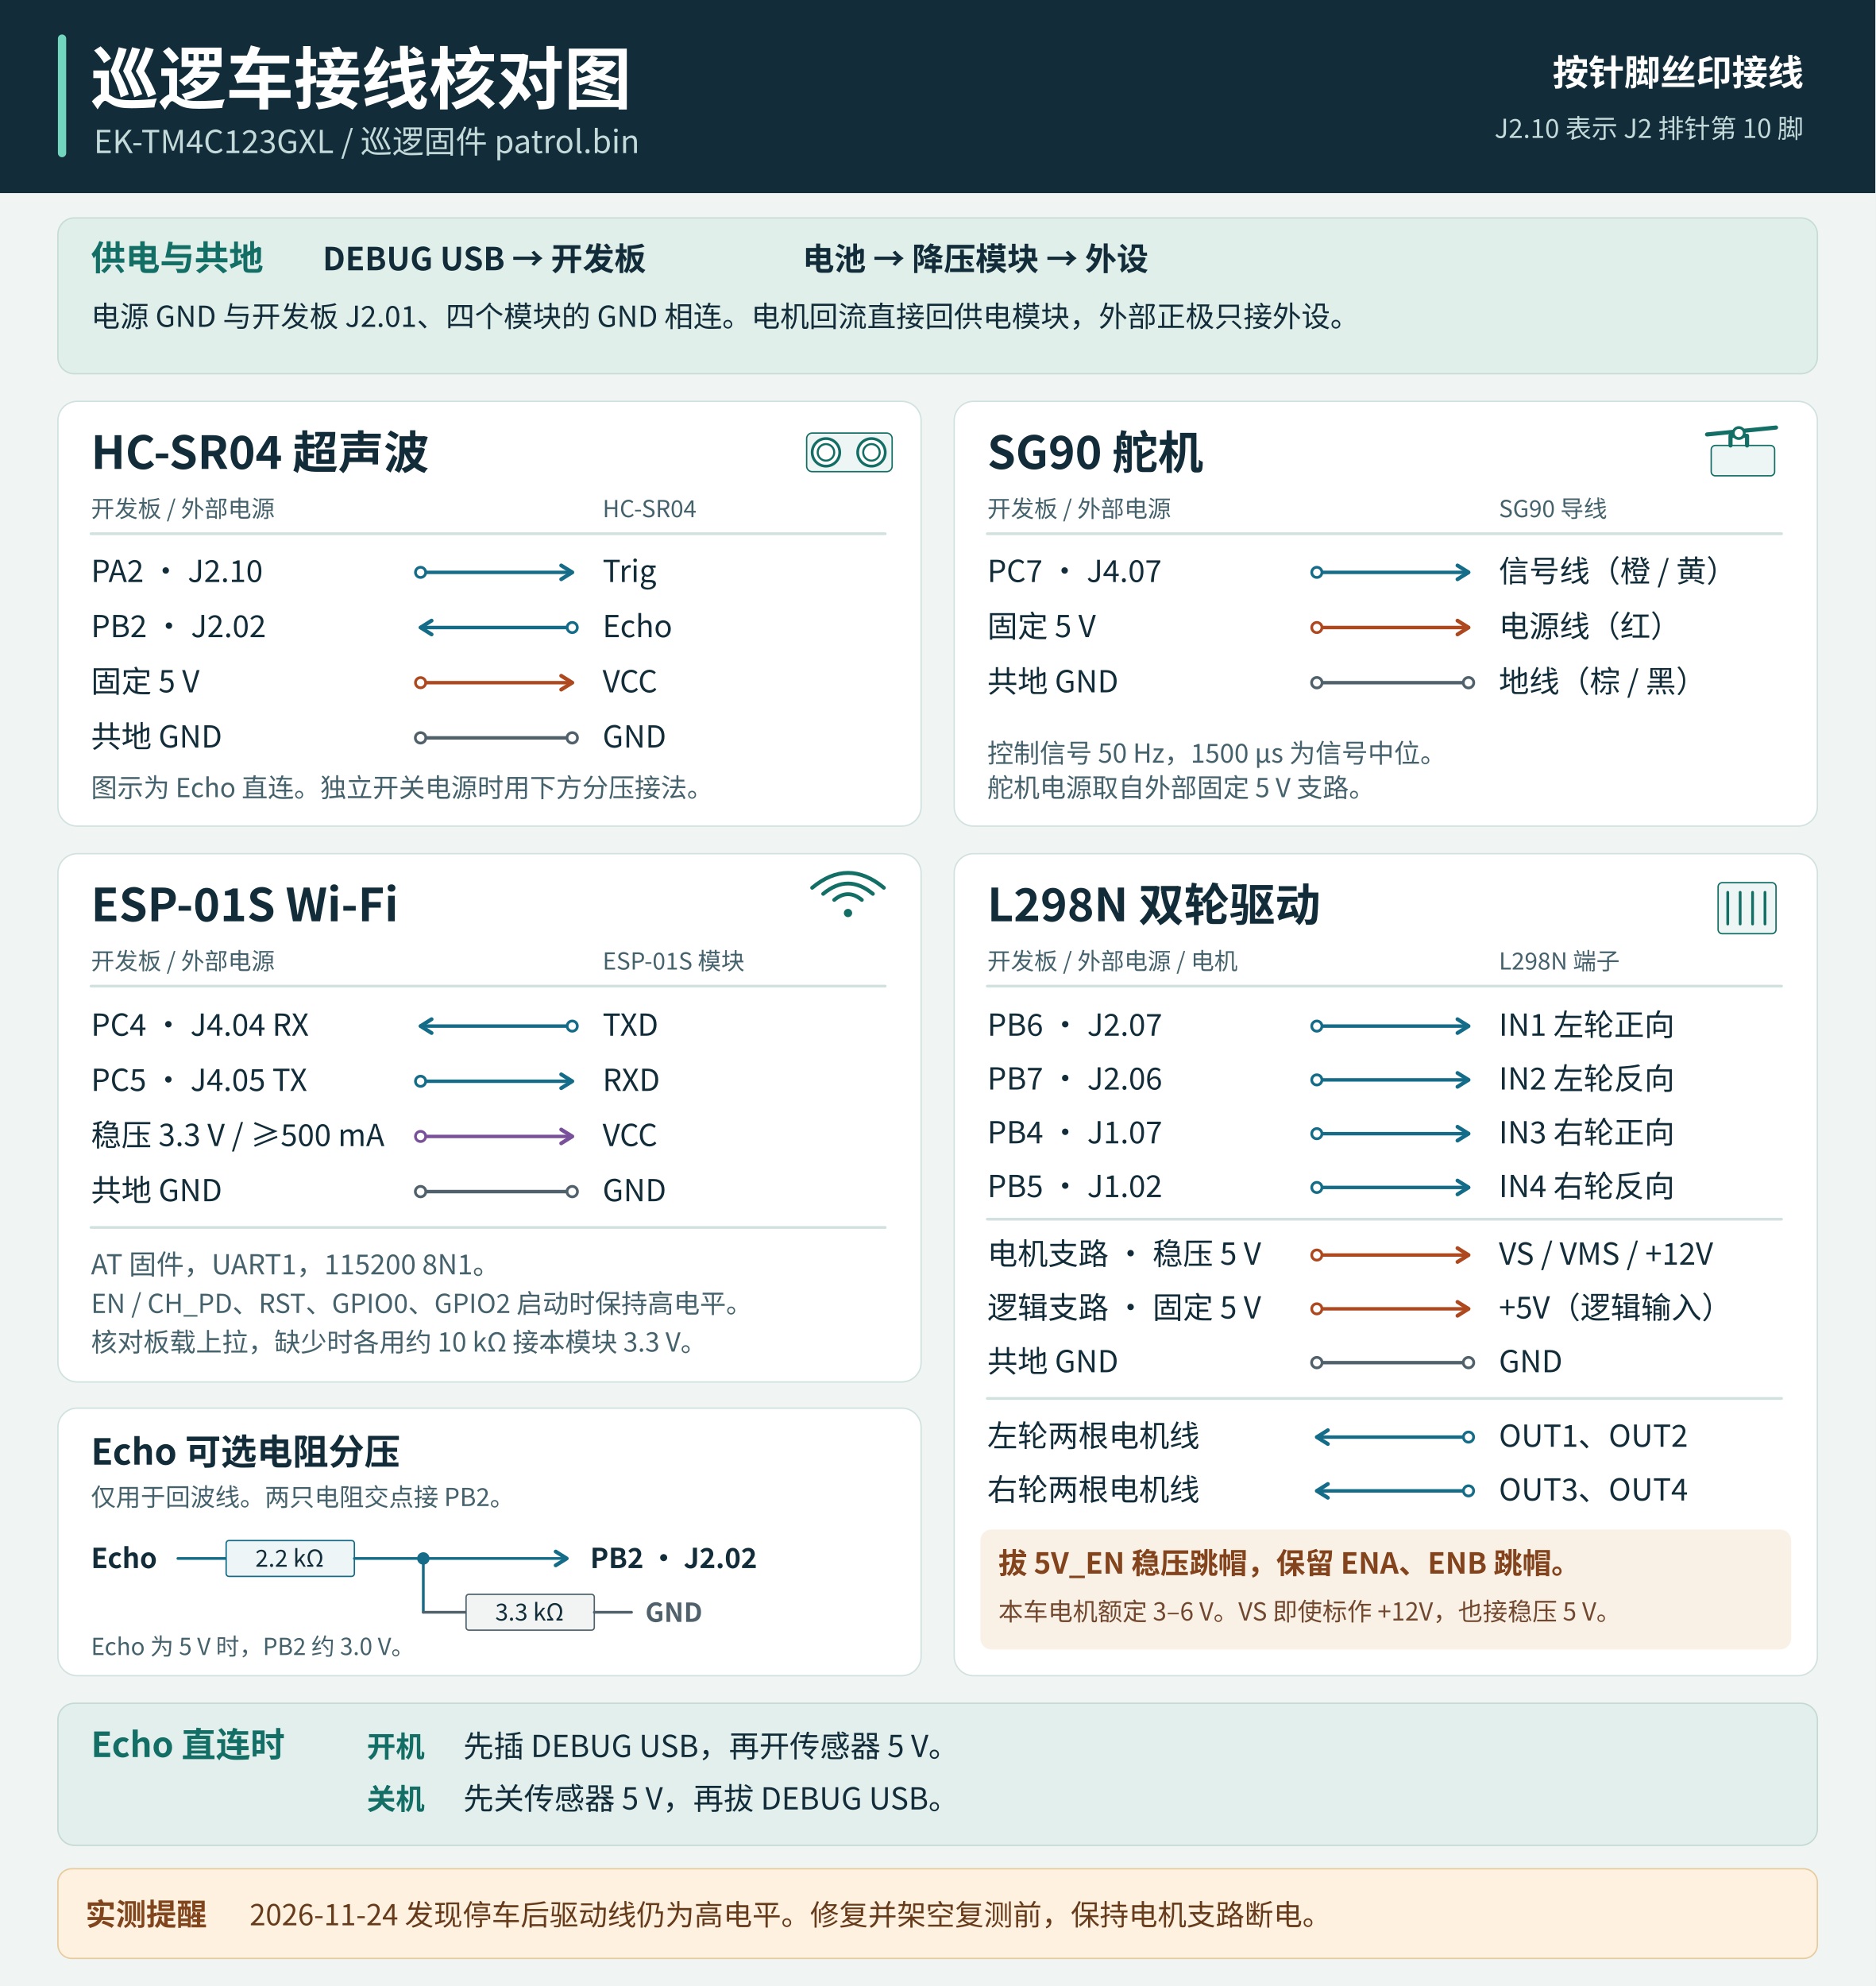
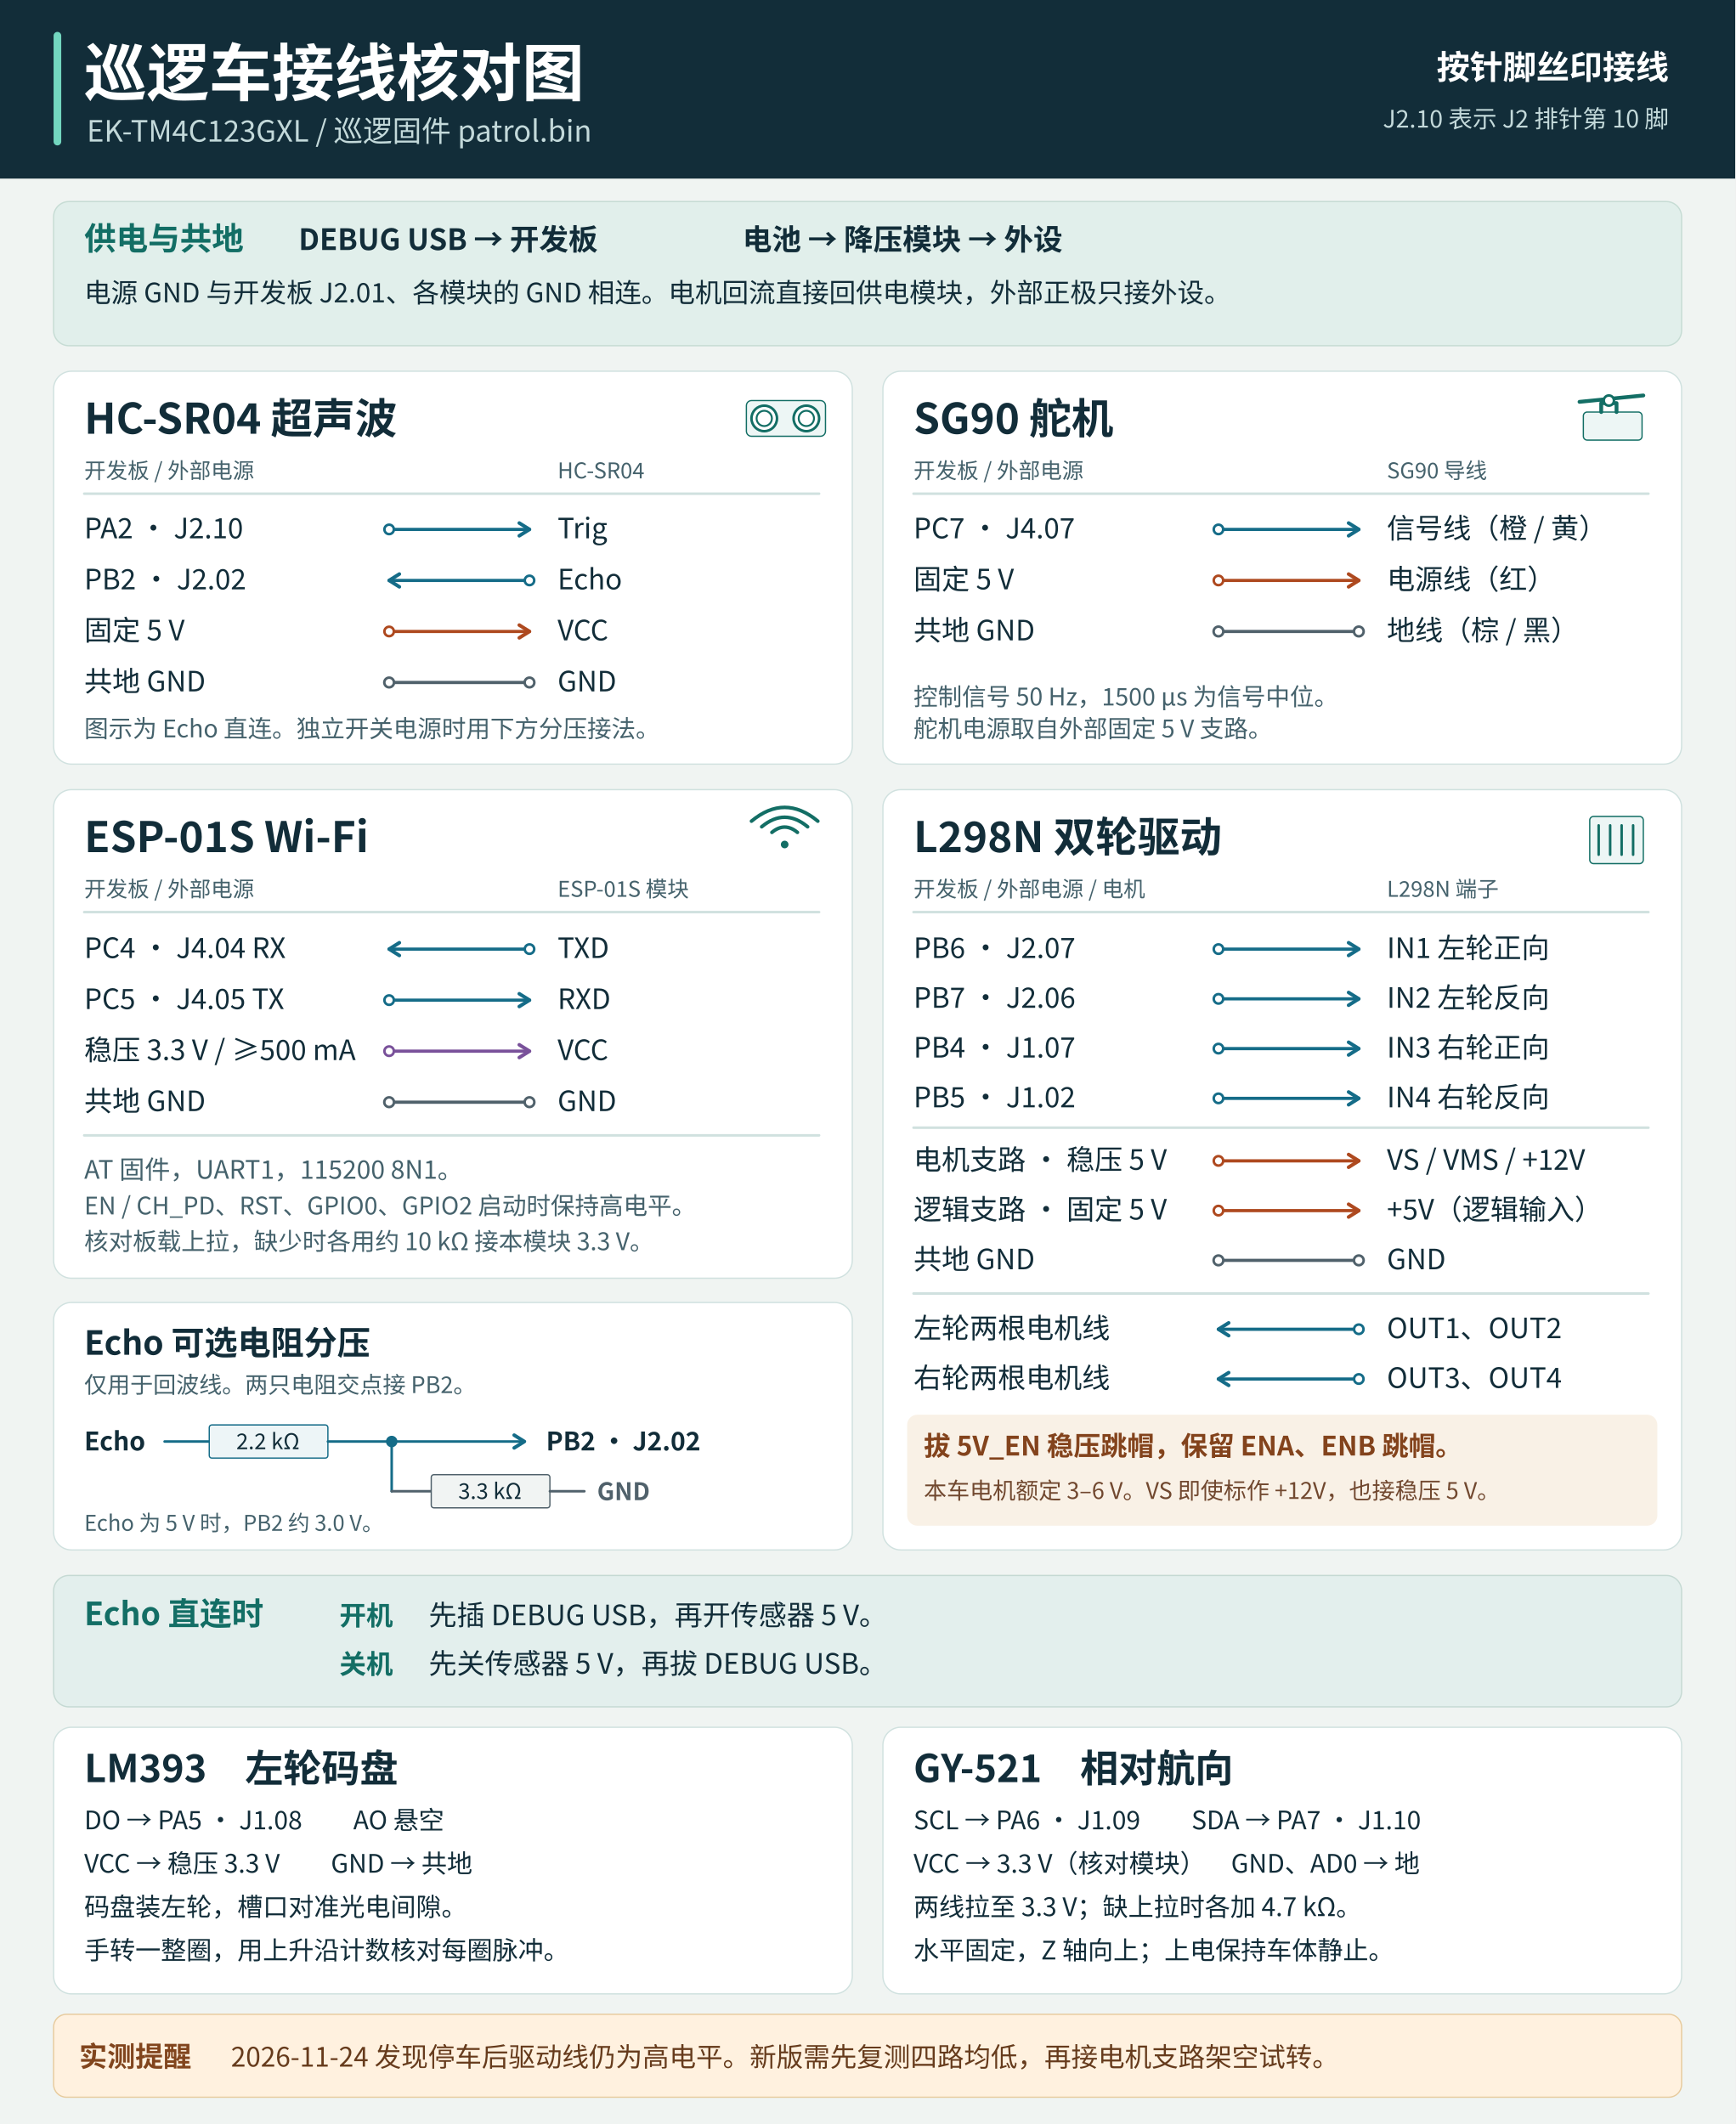
- <svg xmlns="http://www.w3.org/2000/svg" width="1360" height="1440" viewBox="0 0 1360 1440" role="img" aria-labelledby="title desc">
-   <rect x="0" y="0" width="1360" height="1440" rx="0" fill="#f0f4f2" stroke="none" />
+ <svg xmlns="http://www.w3.org/2000/svg" width="1360" height="1665" viewBox="0 0 1360 1665" role="img" aria-labelledby="title desc">
+   <rect x="0" y="0" width="1360" height="1665" rx="0" fill="#f0f4f2" stroke="none" />
  <rect x="0" y="0" width="1360" height="140" rx="0" fill="#122d39" stroke="none" />
  <rect x="42" y="25" width="6" height="89" rx="3" fill="#72d6bf" stroke="none" />
  <text x="66" y="75" fill="#ffffff" font-size="49" font-family="Noto Sans CJK SC, Noto Sans CJK JP, sans-serif" font-weight="700" text-anchor="start">巡逻车接线核对图</text>
  <text x="68" y="111" fill="#c3d9da" font-size="23" font-family="Noto Sans CJK SC, Noto Sans CJK JP, sans-serif" font-weight="450" text-anchor="start">EK-TM4C123GXL  /  巡逻固件 patrol.bin</text>
  <text x="1308" y="62" fill="#ffffff" font-size="26" font-family="Noto Sans CJK SC, Noto Sans CJK JP, sans-serif" font-weight="600" text-anchor="end">按针脚丝印接线</text>
  <text x="1308" y="100" fill="#c3d9da" font-size="19" font-family="Noto Sans CJK SC, Noto Sans CJK JP, sans-serif" font-weight="400" text-anchor="end">J2.10 表示 J2 排针第 10 脚</text>
  <rect x="42" y="158" width="1276" height="113" rx="12" fill="#e1efeb" stroke="#c6dcd4" />
  <text x="66" y="196" fill="#136e65" font-size="25" font-family="Noto Sans CJK SC, Noto Sans CJK JP, sans-serif" font-weight="700" text-anchor="start">供电与共地</text>
  <text x="234" y="196" fill="#122d39" font-size="23" font-family="Noto Sans CJK SC, Noto Sans CJK JP, sans-serif" font-weight="600" text-anchor="start">DEBUG USB → 开发板</text>
  <text x="582" y="196" fill="#122d39" font-size="23" font-family="Noto Sans CJK SC, Noto Sans CJK JP, sans-serif" font-weight="600" text-anchor="start">电池 → 降压模块 → 外设</text>
-   <text x="66" y="237" fill="#122d39" font-size="21" font-family="Noto Sans CJK SC, Noto Sans CJK JP, sans-serif" font-weight="400" text-anchor="start">电源 GND 与开发板 J2.01、四个模块的 GND 相连。电机回流直接回供电模块，外部正极只接外设。</text>
+   <text x="66" y="237" fill="#122d39" font-size="21" font-family="Noto Sans CJK SC, Noto Sans CJK JP, sans-serif" font-weight="400" text-anchor="start">电源 GND 与开发板 J2.01、各模块的 GND 相连。电机回流直接回供电模块，外部正极只接外设。</text>
  <rect x="42" y="291" width="626" height="308" rx="14" fill="#ffffff" stroke="#d0e1df" />
  <text x="66" y="340" fill="#122d39" font-size="33" font-family="Noto Sans CJK SC, Noto Sans CJK JP, sans-serif" font-weight="700" text-anchor="start">HC-SR04  超声波</text>
  <rect x="585" y="314" width="62" height="28" rx="4" fill="#edf6f5" stroke="#136e65" />
  <circle cx="599" cy="328" r="10" fill="white" stroke="#136e65" stroke-width="2" />
  <circle cx="599" cy="328" r="6" fill="none" stroke="#136e65" stroke-width="1.5" />
  <circle cx="632" cy="328" r="10" fill="white" stroke="#136e65" stroke-width="2" />
  <circle cx="632" cy="328" r="6" fill="none" stroke="#136e65" stroke-width="1.5" />
  <text x="66" y="375" fill="#45626c" font-size="17" font-family="Noto Sans CJK SC, Noto Sans CJK JP, sans-serif" font-weight="500" text-anchor="start">开发板 / 外部电源</text>
  <text x="437" y="375" fill="#45626c" font-size="17" font-family="Noto Sans CJK SC, Noto Sans CJK JP, sans-serif" font-weight="500" text-anchor="start">HC-SR04</text>
  <line x1="66" y1="387" x2="642" y2="387" stroke="#d0e1df" stroke-width="2" stroke-linecap="round" />
  <text x="66" y="422" fill="#122d39" font-size="22" font-family="Noto Sans CJK SC, Noto Sans CJK JP, sans-serif" font-weight="500" text-anchor="start">PA2  ·  J2.10</text>
  <line x1="305" y1="415" x2="415" y2="415" stroke="#156c88" stroke-width="2.5" stroke-linecap="round" />
  <circle cx="305" cy="415" r="3.7" fill="white" stroke="#156c88" stroke-width="2" />
  <path d="M 407 410 L 415 415 L 407 420" fill="none" stroke="#156c88" stroke-width="2.8" stroke-linejoin="round" stroke-linecap="round" />
  <text x="437" y="422" fill="#122d39" font-size="22" font-family="Noto Sans CJK SC, Noto Sans CJK JP, sans-serif" font-weight="500" text-anchor="start">Trig</text>
  <text x="66" y="462" fill="#122d39" font-size="22" font-family="Noto Sans CJK SC, Noto Sans CJK JP, sans-serif" font-weight="500" text-anchor="start">PB2  ·  J2.02</text>
  <line x1="305" y1="455" x2="415" y2="455" stroke="#156c88" stroke-width="2.5" stroke-linecap="round" />
  <circle cx="415" cy="455" r="3.7" fill="white" stroke="#156c88" stroke-width="2" />
  <path d="M 313 450 L 305 455 L 313 460" fill="none" stroke="#156c88" stroke-width="2.8" stroke-linejoin="round" stroke-linecap="round" />
  <text x="437" y="462" fill="#122d39" font-size="22" font-family="Noto Sans CJK SC, Noto Sans CJK JP, sans-serif" font-weight="500" text-anchor="start">Echo</text>
  <text x="66" y="502" fill="#122d39" font-size="22" font-family="Noto Sans CJK SC, Noto Sans CJK JP, sans-serif" font-weight="500" text-anchor="start">固定 5 V</text>
  <line x1="305" y1="495" x2="415" y2="495" stroke="#ae491f" stroke-width="2.5" stroke-linecap="round" />
  <circle cx="305" cy="495" r="3.7" fill="white" stroke="#ae491f" stroke-width="2" />
  <path d="M 407 490 L 415 495 L 407 500" fill="none" stroke="#ae491f" stroke-width="2.8" stroke-linejoin="round" stroke-linecap="round" />
  <text x="437" y="502" fill="#122d39" font-size="22" font-family="Noto Sans CJK SC, Noto Sans CJK JP, sans-serif" font-weight="500" text-anchor="start">VCC</text>
  <text x="66" y="542" fill="#122d39" font-size="22" font-family="Noto Sans CJK SC, Noto Sans CJK JP, sans-serif" font-weight="500" text-anchor="start">共地 GND</text>
  <line x1="305" y1="535" x2="415" y2="535" stroke="#50616b" stroke-width="2.5" stroke-linecap="round" />
  <circle cx="305" cy="535" r="3.8" fill="white" stroke="#50616b" stroke-width="2" />
  <circle cx="415" cy="535" r="3.8" fill="white" stroke="#50616b" stroke-width="2" />
  <text x="437" y="542" fill="#122d39" font-size="22" font-family="Noto Sans CJK SC, Noto Sans CJK JP, sans-serif" font-weight="500" text-anchor="start">GND</text>
  <text x="66" y="578" fill="#45626c" font-size="19" font-family="Noto Sans CJK SC, Noto Sans CJK JP, sans-serif" font-weight="400" text-anchor="start">图示为 Echo 直连。独立开关电源时用下方分压接法。</text>
  <rect x="692" y="291" width="626" height="308" rx="14" fill="#ffffff" stroke="#d0e1df" />
  <text x="716" y="340" fill="#122d39" font-size="33" font-family="Noto Sans CJK SC, Noto Sans CJK JP, sans-serif" font-weight="700" text-anchor="start">SG90  舵机</text>
  <rect x="1241" y="323" width="46" height="22" rx="3" fill="#edf6f5" stroke="#136e65" />
  <path d="M1255 323v-7h12v7 M1238 315l50 -5" fill="none" stroke="#136e65" stroke-width="3" stroke-linejoin="round" stroke-linecap="round" />
  <circle cx="1261" cy="314" r="4" fill="white" stroke="#136e65" stroke-width="2" />
  <text x="716" y="375" fill="#45626c" font-size="17" font-family="Noto Sans CJK SC, Noto Sans CJK JP, sans-serif" font-weight="500" text-anchor="start">开发板 / 外部电源</text>
  <text x="1087" y="375" fill="#45626c" font-size="17" font-family="Noto Sans CJK SC, Noto Sans CJK JP, sans-serif" font-weight="500" text-anchor="start">SG90 导线</text>
  <line x1="716" y1="387" x2="1292" y2="387" stroke="#d0e1df" stroke-width="2" stroke-linecap="round" />
  <text x="716" y="422" fill="#122d39" font-size="22" font-family="Noto Sans CJK SC, Noto Sans CJK JP, sans-serif" font-weight="500" text-anchor="start">PC7  ·  J4.07</text>
  <line x1="955" y1="415" x2="1065" y2="415" stroke="#156c88" stroke-width="2.5" stroke-linecap="round" />
  <circle cx="955" cy="415" r="3.7" fill="white" stroke="#156c88" stroke-width="2" />
  <path d="M 1057 410 L 1065 415 L 1057 420" fill="none" stroke="#156c88" stroke-width="2.8" stroke-linejoin="round" stroke-linecap="round" />
  <text x="1087" y="422" fill="#122d39" font-size="22" font-family="Noto Sans CJK SC, Noto Sans CJK JP, sans-serif" font-weight="500" text-anchor="start">信号线（橙 / 黄）</text>
  <text x="716" y="462" fill="#122d39" font-size="22" font-family="Noto Sans CJK SC, Noto Sans CJK JP, sans-serif" font-weight="500" text-anchor="start">固定 5 V</text>
  <line x1="955" y1="455" x2="1065" y2="455" stroke="#ae491f" stroke-width="2.5" stroke-linecap="round" />
  <circle cx="955" cy="455" r="3.7" fill="white" stroke="#ae491f" stroke-width="2" />
  <path d="M 1057 450 L 1065 455 L 1057 460" fill="none" stroke="#ae491f" stroke-width="2.8" stroke-linejoin="round" stroke-linecap="round" />
  <text x="1087" y="462" fill="#122d39" font-size="22" font-family="Noto Sans CJK SC, Noto Sans CJK JP, sans-serif" font-weight="500" text-anchor="start">电源线（红）</text>
  <text x="716" y="502" fill="#122d39" font-size="22" font-family="Noto Sans CJK SC, Noto Sans CJK JP, sans-serif" font-weight="500" text-anchor="start">共地 GND</text>
  <line x1="955" y1="495" x2="1065" y2="495" stroke="#50616b" stroke-width="2.5" stroke-linecap="round" />
  <circle cx="955" cy="495" r="3.8" fill="white" stroke="#50616b" stroke-width="2" />
  <circle cx="1065" cy="495" r="3.8" fill="white" stroke="#50616b" stroke-width="2" />
  <text x="1087" y="502" fill="#122d39" font-size="22" font-family="Noto Sans CJK SC, Noto Sans CJK JP, sans-serif" font-weight="500" text-anchor="start">地线（棕 / 黑）</text>
  <text x="716" y="553" fill="#45626c" font-size="19" font-family="Noto Sans CJK SC, Noto Sans CJK JP, sans-serif" font-weight="400" text-anchor="start">控制信号 50 Hz，1500 µs 为信号中位。</text>
  <text x="716" y="578" fill="#45626c" font-size="19" font-family="Noto Sans CJK SC, Noto Sans CJK JP, sans-serif" font-weight="400" text-anchor="start">舵机电源取自外部固定 5 V 支路。</text>
  <rect x="42" y="619" width="626" height="383" rx="14" fill="#ffffff" stroke="#d0e1df" />
  <text x="66" y="668" fill="#122d39" font-size="33" font-family="Noto Sans CJK SC, Noto Sans CJK JP, sans-serif" font-weight="700" text-anchor="start">ESP-01S  Wi-Fi</text>
  <path d="M605 652.5 q10 -8.3 20 0" fill="none" stroke="#136e65" stroke-width="2.8" stroke-linejoin="round" stroke-linecap="round" />
  <path d="M597 648.1 q18 -14.94 36 0" fill="none" stroke="#136e65" stroke-width="2.8" stroke-linejoin="round" stroke-linecap="round" />
  <path d="M589 643.7 q26 -21.58 52 0" fill="none" stroke="#136e65" stroke-width="2.8" stroke-linejoin="round" stroke-linecap="round" />
  <circle cx="615" cy="662" r="3" fill="#136e65" stroke="none" stroke-width="1" />
  <text x="66" y="703" fill="#45626c" font-size="17" font-family="Noto Sans CJK SC, Noto Sans CJK JP, sans-serif" font-weight="500" text-anchor="start">开发板 / 外部电源</text>
  <text x="437" y="703" fill="#45626c" font-size="17" font-family="Noto Sans CJK SC, Noto Sans CJK JP, sans-serif" font-weight="500" text-anchor="start">ESP-01S 模块</text>
  <line x1="66" y1="715" x2="642" y2="715" stroke="#d0e1df" stroke-width="2" stroke-linecap="round" />
  <text x="66" y="751" fill="#122d39" font-size="22" font-family="Noto Sans CJK SC, Noto Sans CJK JP, sans-serif" font-weight="500" text-anchor="start">PC4  ·  J4.04  RX</text>
  <line x1="305" y1="744" x2="415" y2="744" stroke="#156c88" stroke-width="2.5" stroke-linecap="round" />
  <circle cx="415" cy="744" r="3.7" fill="white" stroke="#156c88" stroke-width="2" />
  <path d="M 313 739 L 305 744 L 313 749" fill="none" stroke="#156c88" stroke-width="2.8" stroke-linejoin="round" stroke-linecap="round" />
  <text x="437" y="751" fill="#122d39" font-size="22" font-family="Noto Sans CJK SC, Noto Sans CJK JP, sans-serif" font-weight="500" text-anchor="start">TXD</text>
  <text x="66" y="791" fill="#122d39" font-size="22" font-family="Noto Sans CJK SC, Noto Sans CJK JP, sans-serif" font-weight="500" text-anchor="start">PC5  ·  J4.05  TX</text>
  <line x1="305" y1="784" x2="415" y2="784" stroke="#156c88" stroke-width="2.5" stroke-linecap="round" />
  <circle cx="305" cy="784" r="3.7" fill="white" stroke="#156c88" stroke-width="2" />
  <path d="M 407 779 L 415 784 L 407 789" fill="none" stroke="#156c88" stroke-width="2.8" stroke-linejoin="round" stroke-linecap="round" />
  <text x="437" y="791" fill="#122d39" font-size="22" font-family="Noto Sans CJK SC, Noto Sans CJK JP, sans-serif" font-weight="500" text-anchor="start">RXD</text>
  <text x="66" y="831" fill="#122d39" font-size="22" font-family="Noto Sans CJK SC, Noto Sans CJK JP, sans-serif" font-weight="500" text-anchor="start">稳压 3.3 V / ≥500 mA</text>
  <line x1="305" y1="824" x2="415" y2="824" stroke="#79519a" stroke-width="2.5" stroke-linecap="round" />
  <circle cx="305" cy="824" r="3.7" fill="white" stroke="#79519a" stroke-width="2" />
  <path d="M 407 819 L 415 824 L 407 829" fill="none" stroke="#79519a" stroke-width="2.8" stroke-linejoin="round" stroke-linecap="round" />
  <text x="437" y="831" fill="#122d39" font-size="22" font-family="Noto Sans CJK SC, Noto Sans CJK JP, sans-serif" font-weight="500" text-anchor="start">VCC</text>
  <text x="66" y="871" fill="#122d39" font-size="22" font-family="Noto Sans CJK SC, Noto Sans CJK JP, sans-serif" font-weight="500" text-anchor="start">共地 GND</text>
  <line x1="305" y1="864" x2="415" y2="864" stroke="#50616b" stroke-width="2.5" stroke-linecap="round" />
  <circle cx="305" cy="864" r="3.8" fill="white" stroke="#50616b" stroke-width="2" />
  <circle cx="415" cy="864" r="3.8" fill="white" stroke="#50616b" stroke-width="2" />
  <text x="437" y="871" fill="#122d39" font-size="22" font-family="Noto Sans CJK SC, Noto Sans CJK JP, sans-serif" font-weight="500" text-anchor="start">GND</text>
  <line x1="66" y1="890" x2="642" y2="890" stroke="#d0e1df" stroke-width="2" stroke-linecap="round" />
  <text x="66" y="924" fill="#45626c" font-size="20" font-family="Noto Sans CJK SC, Noto Sans CJK JP, sans-serif" font-weight="400" text-anchor="start">AT 固件，UART1，115200 8N1。</text>
  <text x="66" y="952" fill="#45626c" font-size="19" font-family="Noto Sans CJK SC, Noto Sans CJK JP, sans-serif" font-weight="400" text-anchor="start">EN / CH_PD、RST、GPIO0、GPIO2 启动时保持高电平。</text>
  <text x="66" y="980" fill="#45626c" font-size="19" font-family="Noto Sans CJK SC, Noto Sans CJK JP, sans-serif" font-weight="400" text-anchor="start">核对板载上拉，缺少时各用约 10 kΩ 接本模块 3.3 V。</text>
  <rect x="692" y="619" width="626" height="596" rx="14" fill="#ffffff" stroke="#d0e1df" />
  <text x="716" y="668" fill="#122d39" font-size="33" font-family="Noto Sans CJK SC, Noto Sans CJK JP, sans-serif" font-weight="700" text-anchor="start">L298N  双轮驱动</text>
  <rect x="1246" y="640" width="42" height="37" rx="3" fill="#edf6f5" stroke="#136e65" />
  <line x1="1253" y1="647" x2="1253" y2="670" stroke="#136e65" stroke-width="2" stroke-linecap="round" />
  <line x1="1262" y1="647" x2="1262" y2="670" stroke="#136e65" stroke-width="2" stroke-linecap="round" />
  <line x1="1271" y1="647" x2="1271" y2="670" stroke="#136e65" stroke-width="2" stroke-linecap="round" />
  <line x1="1280" y1="647" x2="1280" y2="670" stroke="#136e65" stroke-width="2" stroke-linecap="round" />
  <text x="716" y="703" fill="#45626c" font-size="17" font-family="Noto Sans CJK SC, Noto Sans CJK JP, sans-serif" font-weight="500" text-anchor="start">开发板 / 外部电源 / 电机</text>
  <text x="1087" y="703" fill="#45626c" font-size="17" font-family="Noto Sans CJK SC, Noto Sans CJK JP, sans-serif" font-weight="500" text-anchor="start">L298N 端子</text>
  <line x1="716" y1="715" x2="1292" y2="715" stroke="#d0e1df" stroke-width="2" stroke-linecap="round" />
  <text x="716" y="751" fill="#122d39" font-size="22" font-family="Noto Sans CJK SC, Noto Sans CJK JP, sans-serif" font-weight="500" text-anchor="start">PB6  ·  J2.07</text>
  <line x1="955" y1="744" x2="1065" y2="744" stroke="#156c88" stroke-width="2.5" stroke-linecap="round" />
  <circle cx="955" cy="744" r="3.7" fill="white" stroke="#156c88" stroke-width="2" />
  <path d="M 1057 739 L 1065 744 L 1057 749" fill="none" stroke="#156c88" stroke-width="2.8" stroke-linejoin="round" stroke-linecap="round" />
  <text x="1087" y="751" fill="#122d39" font-size="22" font-family="Noto Sans CJK SC, Noto Sans CJK JP, sans-serif" font-weight="500" text-anchor="start">IN1  左轮正向</text>
  <text x="716" y="790" fill="#122d39" font-size="22" font-family="Noto Sans CJK SC, Noto Sans CJK JP, sans-serif" font-weight="500" text-anchor="start">PB7  ·  J2.06</text>
  <line x1="955" y1="783" x2="1065" y2="783" stroke="#156c88" stroke-width="2.5" stroke-linecap="round" />
  <circle cx="955" cy="783" r="3.7" fill="white" stroke="#156c88" stroke-width="2" />
  <path d="M 1057 778 L 1065 783 L 1057 788" fill="none" stroke="#156c88" stroke-width="2.8" stroke-linejoin="round" stroke-linecap="round" />
  <text x="1087" y="790" fill="#122d39" font-size="22" font-family="Noto Sans CJK SC, Noto Sans CJK JP, sans-serif" font-weight="500" text-anchor="start">IN2  左轮反向</text>
  <text x="716" y="829" fill="#122d39" font-size="22" font-family="Noto Sans CJK SC, Noto Sans CJK JP, sans-serif" font-weight="500" text-anchor="start">PB4  ·  J1.07</text>
  <line x1="955" y1="822" x2="1065" y2="822" stroke="#156c88" stroke-width="2.5" stroke-linecap="round" />
  <circle cx="955" cy="822" r="3.7" fill="white" stroke="#156c88" stroke-width="2" />
  <path d="M 1057 817 L 1065 822 L 1057 827" fill="none" stroke="#156c88" stroke-width="2.8" stroke-linejoin="round" stroke-linecap="round" />
  <text x="1087" y="829" fill="#122d39" font-size="22" font-family="Noto Sans CJK SC, Noto Sans CJK JP, sans-serif" font-weight="500" text-anchor="start">IN3  右轮正向</text>
  <text x="716" y="868" fill="#122d39" font-size="22" font-family="Noto Sans CJK SC, Noto Sans CJK JP, sans-serif" font-weight="500" text-anchor="start">PB5  ·  J1.02</text>
  <line x1="955" y1="861" x2="1065" y2="861" stroke="#156c88" stroke-width="2.5" stroke-linecap="round" />
  <circle cx="955" cy="861" r="3.7" fill="white" stroke="#156c88" stroke-width="2" />
  <path d="M 1057 856 L 1065 861 L 1057 866" fill="none" stroke="#156c88" stroke-width="2.8" stroke-linejoin="round" stroke-linecap="round" />
  <text x="1087" y="868" fill="#122d39" font-size="22" font-family="Noto Sans CJK SC, Noto Sans CJK JP, sans-serif" font-weight="500" text-anchor="start">IN4  右轮反向</text>
  <text x="716" y="917" fill="#122d39" font-size="22" font-family="Noto Sans CJK SC, Noto Sans CJK JP, sans-serif" font-weight="500" text-anchor="start">电机支路  ·  稳压 5 V</text>
  <line x1="955" y1="910" x2="1065" y2="910" stroke="#ae491f" stroke-width="2.5" stroke-linecap="round" />
  <circle cx="955" cy="910" r="3.7" fill="white" stroke="#ae491f" stroke-width="2" />
  <path d="M 1057 905 L 1065 910 L 1057 915" fill="none" stroke="#ae491f" stroke-width="2.8" stroke-linejoin="round" stroke-linecap="round" />
  <text x="1087" y="917" fill="#122d39" font-size="22" font-family="Noto Sans CJK SC, Noto Sans CJK JP, sans-serif" font-weight="500" text-anchor="start">VS / VMS / +12V</text>
  <text x="716" y="956" fill="#122d39" font-size="22" font-family="Noto Sans CJK SC, Noto Sans CJK JP, sans-serif" font-weight="500" text-anchor="start">逻辑支路  ·  固定 5 V</text>
  <line x1="955" y1="949" x2="1065" y2="949" stroke="#ae491f" stroke-width="2.5" stroke-linecap="round" />
  <circle cx="955" cy="949" r="3.7" fill="white" stroke="#ae491f" stroke-width="2" />
  <path d="M 1057 944 L 1065 949 L 1057 954" fill="none" stroke="#ae491f" stroke-width="2.8" stroke-linejoin="round" stroke-linecap="round" />
  <text x="1087" y="956" fill="#122d39" font-size="22" font-family="Noto Sans CJK SC, Noto Sans CJK JP, sans-serif" font-weight="500" text-anchor="start">+5V（逻辑输入）</text>
  <text x="716" y="995" fill="#122d39" font-size="22" font-family="Noto Sans CJK SC, Noto Sans CJK JP, sans-serif" font-weight="500" text-anchor="start">共地 GND</text>
  <line x1="955" y1="988" x2="1065" y2="988" stroke="#50616b" stroke-width="2.5" stroke-linecap="round" />
  <circle cx="955" cy="988" r="3.8" fill="white" stroke="#50616b" stroke-width="2" />
  <circle cx="1065" cy="988" r="3.8" fill="white" stroke="#50616b" stroke-width="2" />
  <text x="1087" y="995" fill="#122d39" font-size="22" font-family="Noto Sans CJK SC, Noto Sans CJK JP, sans-serif" font-weight="500" text-anchor="start">GND</text>
  <text x="716" y="1049" fill="#122d39" font-size="22" font-family="Noto Sans CJK SC, Noto Sans CJK JP, sans-serif" font-weight="500" text-anchor="start">左轮两根电机线</text>
  <line x1="955" y1="1042" x2="1065" y2="1042" stroke="#156c88" stroke-width="2.5" stroke-linecap="round" />
  <circle cx="1065" cy="1042" r="3.7" fill="white" stroke="#156c88" stroke-width="2" />
  <path d="M 963 1037 L 955 1042 L 963 1047" fill="none" stroke="#156c88" stroke-width="2.8" stroke-linejoin="round" stroke-linecap="round" />
  <text x="1087" y="1049" fill="#122d39" font-size="22" font-family="Noto Sans CJK SC, Noto Sans CJK JP, sans-serif" font-weight="500" text-anchor="start">OUT1、OUT2</text>
  <text x="716" y="1088" fill="#122d39" font-size="22" font-family="Noto Sans CJK SC, Noto Sans CJK JP, sans-serif" font-weight="500" text-anchor="start">右轮两根电机线</text>
  <line x1="955" y1="1081" x2="1065" y2="1081" stroke="#156c88" stroke-width="2.5" stroke-linecap="round" />
  <circle cx="1065" cy="1081" r="3.7" fill="white" stroke="#156c88" stroke-width="2" />
  <path d="M 963 1076 L 955 1081 L 963 1086" fill="none" stroke="#156c88" stroke-width="2.8" stroke-linejoin="round" stroke-linecap="round" />
  <text x="1087" y="1088" fill="#122d39" font-size="22" font-family="Noto Sans CJK SC, Noto Sans CJK JP, sans-serif" font-weight="500" text-anchor="start">OUT3、OUT4</text>
  <line x1="716" y1="884" x2="1292" y2="884" stroke="#d0e1df" stroke-width="2" stroke-linecap="round" />
  <line x1="716" y1="1014" x2="1292" y2="1014" stroke="#d0e1df" stroke-width="2" stroke-linecap="round" />
  <rect x="711" y="1109" width="588" height="87" rx="8" fill="#f9f1e6" stroke="none" />
  <text x="724" y="1141" fill="#83431c" font-size="21" font-family="Noto Sans CJK SC, Noto Sans CJK JP, sans-serif" font-weight="650" text-anchor="start">拔 5V_EN 稳压跳帽，保留 ENA、ENB 跳帽。</text>
  <text x="724" y="1175" fill="#71482f" font-size="18" font-family="Noto Sans CJK SC, Noto Sans CJK JP, sans-serif" font-weight="400" text-anchor="start">本车电机额定 3–6 V。VS 即使标作 +12V，也接稳压 5 V。</text>
  <rect x="42" y="1021" width="626" height="194" rx="14" fill="#fff" stroke="#d0e1df" />
  <text x="66" y="1062" fill="#122d39" font-size="26" font-family="Noto Sans CJK SC, Noto Sans CJK JP, sans-serif" font-weight="700" text-anchor="start">Echo 可选电阻分压</text>
  <text x="66" y="1092" fill="#45626c" font-size="18" font-family="Noto Sans CJK SC, Noto Sans CJK JP, sans-serif" font-weight="400" text-anchor="start">仅用于回波线。两只电阻交点接 PB2。</text>
  <text x="66" y="1137" fill="#122d39" font-size="20" font-family="Noto Sans CJK SC, Noto Sans CJK JP, sans-serif" font-weight="600" text-anchor="start">Echo</text>
  <line x1="129" y1="1130" x2="164" y2="1130" stroke="#156c88" stroke-width="2" stroke-linecap="round" />
  <rect x="164" y="1117" width="93" height="26" rx="2" fill="#edf5f7" stroke="#156c88" />
  <text x="210" y="1136" fill="#122d39" font-size="17" font-family="Noto Sans CJK SC, Noto Sans CJK JP, sans-serif" font-weight="500" text-anchor="middle">2.2 kΩ</text>
  <line x1="257" y1="1130" x2="307" y2="1130" stroke="#156c88" stroke-width="2" stroke-linecap="round" />
  <circle cx="307" cy="1130" r="4.5" fill="#156c88" stroke="none" stroke-width="1" />
  <line x1="307" y1="1130" x2="411" y2="1130" stroke="#156c88" stroke-width="2" stroke-linecap="round" />
  <path d="M 403 1125 L 411 1130 L 403 1135" fill="none" stroke="#156c88" stroke-width="2.8" stroke-linejoin="round" stroke-linecap="round" />
  <text x="428" y="1137" fill="#122d39" font-size="20" font-family="Noto Sans CJK SC, Noto Sans CJK JP, sans-serif" font-weight="600" text-anchor="start">PB2  ·  J2.02</text>
  <line x1="307" y1="1130" x2="307" y2="1169" stroke="#156c88" stroke-width="2" stroke-linecap="round" />
  <line x1="307" y1="1169" x2="338" y2="1169" stroke="#50616b" stroke-width="2" stroke-linecap="round" />
  <rect x="338" y="1156" width="93" height="26" rx="2" fill="#f1f4f3" stroke="#50616b" />
  <text x="384" y="1175" fill="#122d39" font-size="17" font-family="Noto Sans CJK SC, Noto Sans CJK JP, sans-serif" font-weight="500" text-anchor="middle">3.3 kΩ</text>
  <line x1="431" y1="1169" x2="458" y2="1169" stroke="#50616b" stroke-width="2" stroke-linecap="round" />
  <text x="468" y="1176" fill="#50616b" font-size="19" font-family="Noto Sans CJK SC, Noto Sans CJK JP, sans-serif" font-weight="600" text-anchor="start">GND</text>
  <text x="66" y="1200" fill="#45626c" font-size="17" font-family="Noto Sans CJK SC, Noto Sans CJK JP, sans-serif" font-weight="400" text-anchor="start">Echo 为 5 V 时，PB2 约 3.0 V。</text>
  <rect x="42" y="1235" width="1276" height="103" rx="12" fill="#e3efed" stroke="#c5d9d3" />
  <text x="66" y="1274" fill="#136e65" font-size="25" font-family="Noto Sans CJK SC, Noto Sans CJK JP, sans-serif" font-weight="700" text-anchor="start">Echo 直连时</text>
  <text x="266" y="1274" fill="#136e65" font-size="21" font-family="Noto Sans CJK SC, Noto Sans CJK JP, sans-serif" font-weight="700" text-anchor="start">开机</text>
  <text x="336" y="1274" fill="#122d39" font-size="22" font-family="Noto Sans CJK SC, Noto Sans CJK JP, sans-serif" font-weight="500" text-anchor="start">先插 DEBUG USB，再开传感器 5 V。</text>
  <text x="266" y="1312" fill="#136e65" font-size="21" font-family="Noto Sans CJK SC, Noto Sans CJK JP, sans-serif" font-weight="700" text-anchor="start">关机</text>
  <text x="336" y="1312" fill="#122d39" font-size="22" font-family="Noto Sans CJK SC, Noto Sans CJK JP, sans-serif" font-weight="500" text-anchor="start">先关传感器 5 V，再拔 DEBUG USB。</text>
-   <rect x="42" y="1355" width="1276" height="65" rx="10" fill="#fff1df" stroke="#e7cb9e" />
-   <text x="62" y="1396" fill="#81451d" font-size="22" font-family="Noto Sans CJK SC, Noto Sans CJK JP, sans-serif" font-weight="700" text-anchor="start">实测提醒</text>
-   <text x="181" y="1396" fill="#663b1c" font-size="21" font-family="Noto Sans CJK SC, Noto Sans CJK JP, sans-serif" font-weight="500" text-anchor="start">2026-11-24 发现停车后驱动线仍为高电平。修复并架空复测前，保持电机支路断电。</text>
+   <rect x="42" y="1354" width="626" height="209" rx="14" fill="white" stroke="#d0e1df" />
+   <text x="66" y="1397" font-family="Noto Sans CJK SC, sans-serif" fill="#122d39" font-size="30" font-weight="700">LM393　左轮码盘</text>
+   <text x="66" y="1434" font-family="Noto Sans CJK SC, sans-serif" fill="#122d39" font-size="20" font-weight="400">DO → PA5 · J1.08　　AO 悬空</text>
+   <text x="66" y="1468" font-family="Noto Sans CJK SC, sans-serif" fill="#122d39" font-size="20" font-weight="400">VCC → 稳压 3.3 V　　GND → 共地</text>
+   <text x="66" y="1502" font-family="Noto Sans CJK SC, sans-serif" fill="#122d39" font-size="20" font-weight="400">码盘装左轮，槽口对准光电间隙。</text>
+   <text x="66" y="1536" font-family="Noto Sans CJK SC, sans-serif" fill="#122d39" font-size="20" font-weight="400">手转一整圈，用上升沿计数核对每圈脉冲。</text>
+   <rect x="692" y="1354" width="626" height="209" rx="14" fill="white" stroke="#d0e1df" />
+   <text x="716" y="1397" font-family="Noto Sans CJK SC, sans-serif" fill="#122d39" font-size="30" font-weight="700">GY-521　相对航向</text>
+   <text x="716" y="1434" font-family="Noto Sans CJK SC, sans-serif" fill="#122d39" font-size="20" font-weight="400">SCL → PA6 · J1.09　　SDA → PA7 · J1.10</text>
+   <text x="716" y="1468" font-family="Noto Sans CJK SC, sans-serif" fill="#122d39" font-size="20" font-weight="400">VCC → 3.3 V（核对模块）　GND、AD0 → 地</text>
+   <text x="716" y="1502" font-family="Noto Sans CJK SC, sans-serif" fill="#122d39" font-size="20" font-weight="400">两线拉至 3.3 V；缺上拉时各加 4.7 kΩ。</text>
+   <text x="716" y="1536" font-family="Noto Sans CJK SC, sans-serif" fill="#122d39" font-size="20" font-weight="400">水平固定，Z 轴向上；上电保持车体静止。</text>
+   <rect x="42" y="1579" width="1276" height="65" rx="10" fill="#fff1df" stroke="#e7cb9e" />
+   <text x="62" y="1620" fill="#81451d" font-size="22" font-family="Noto Sans CJK SC, Noto Sans CJK JP, sans-serif" font-weight="700" text-anchor="start">实测提醒</text>
+   <text x="181" y="1620" fill="#663b1c" font-size="21" font-family="Noto Sans CJK SC, Noto Sans CJK JP, sans-serif" font-weight="500" text-anchor="start">2026-11-24 发现停车后驱动线仍为高电平。新版需先复测四路均低，再接电机支路架空试转。</text>
</svg>
